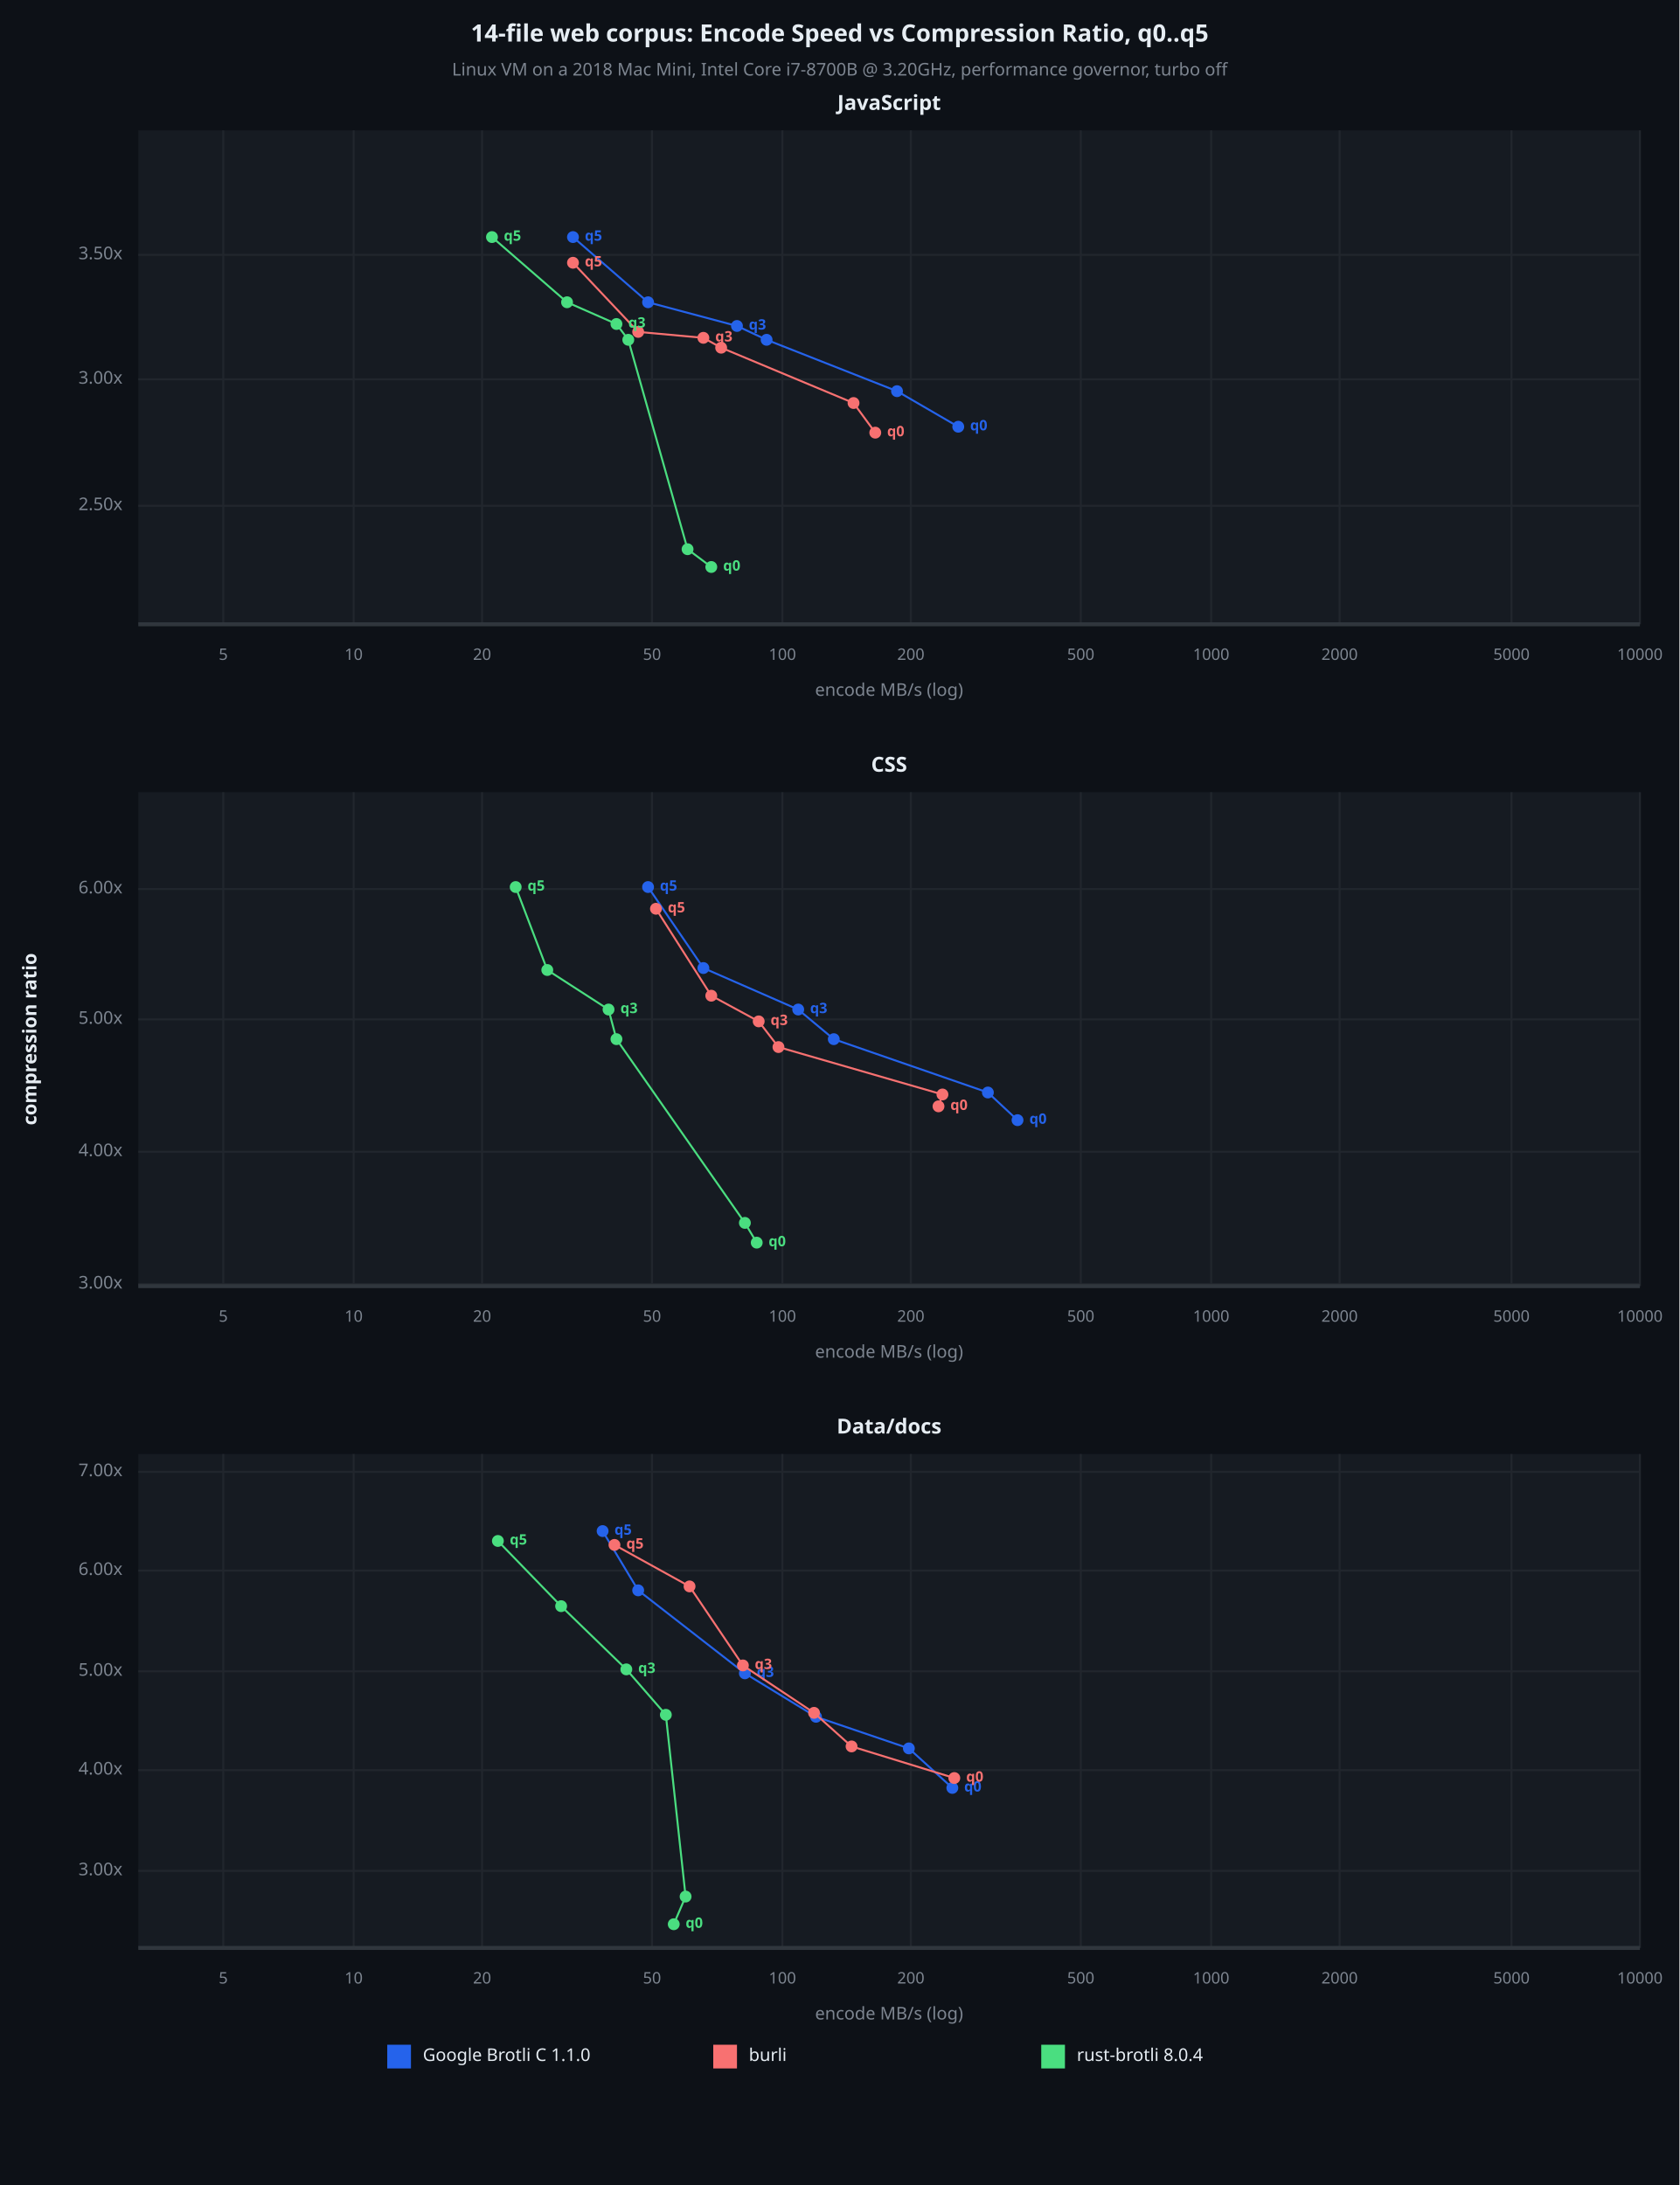
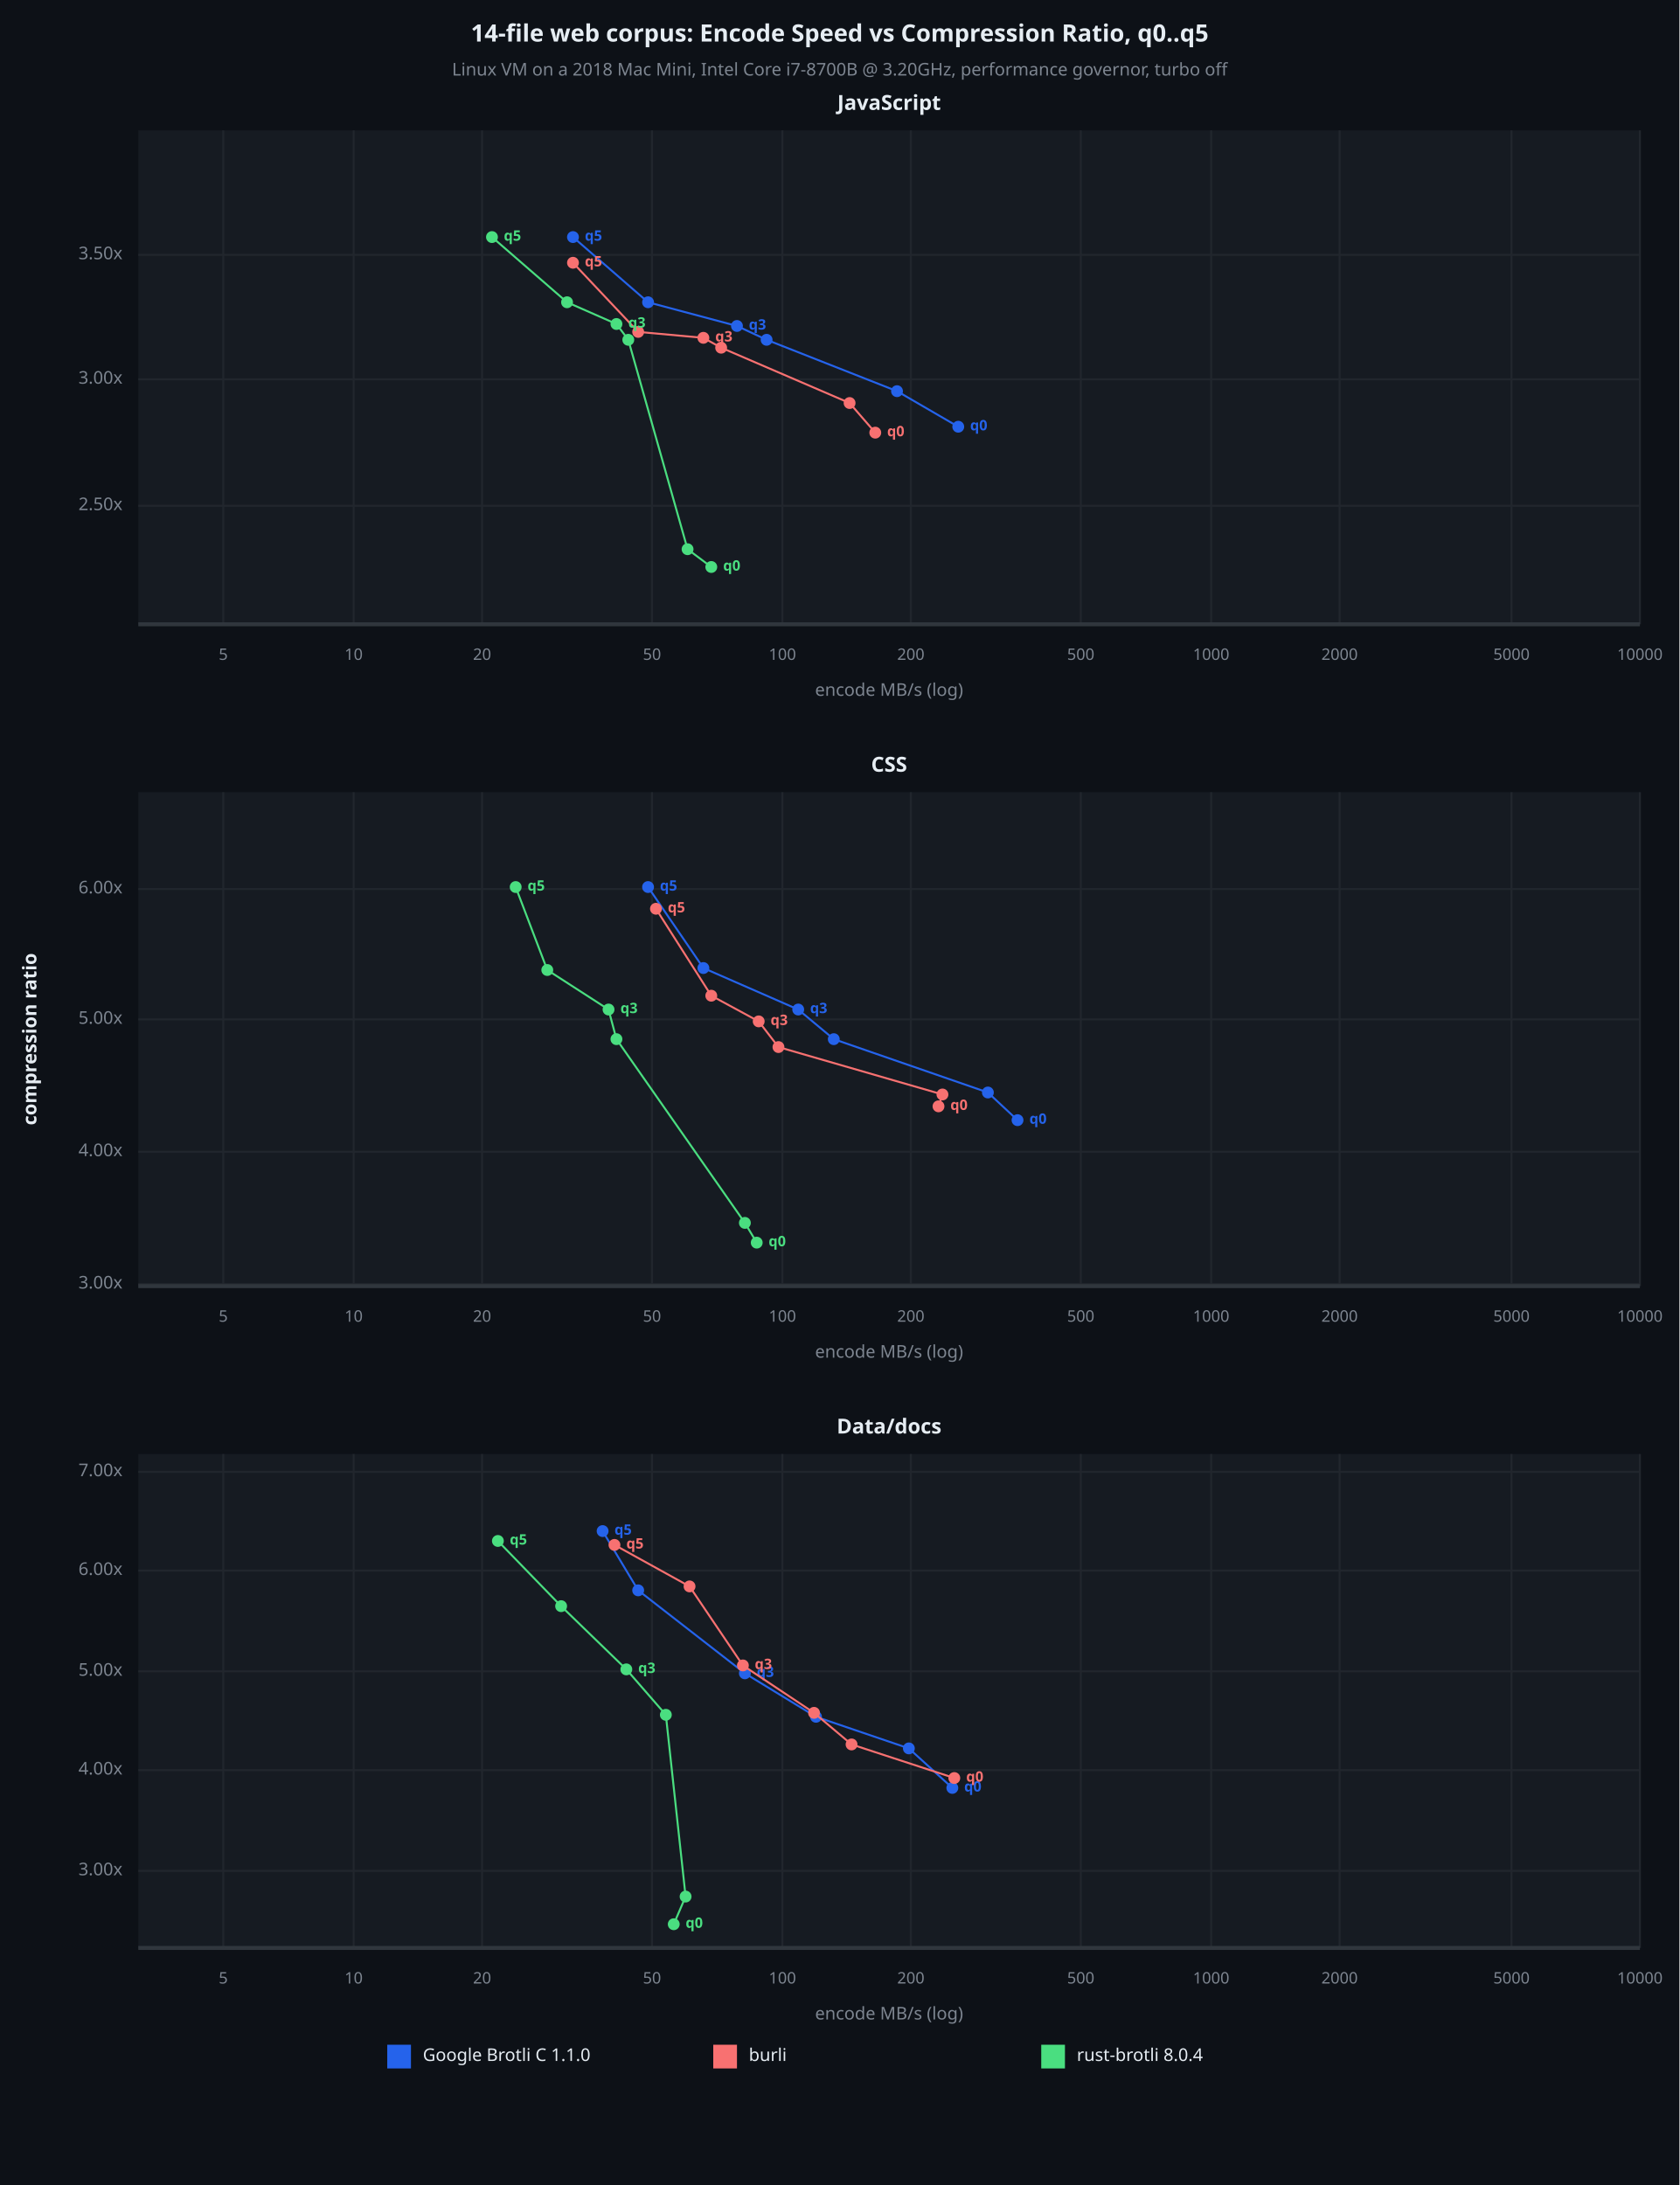
<svg xmlns="http://www.w3.org/2000/svg" viewBox="0 0 850 1106" font-family="system-ui, -apple-system, sans-serif">
  <rect x="0" y="0" width="850" height="1106" opacity="1" fill="#0D1117" stroke="none" />
  <text x="425" y="18" dy="0.5ex" text-anchor="middle" font-family="sans-serif" font-size="12.097" opacity="1" fill="#E6EDF3" font-weight="bold">
14-file web corpus: Encode Speed vs Compression Ratio, q0..q5
</text>
  <text x="425" y="36" dy="0.5ex" text-anchor="middle" font-family="sans-serif" font-size="8.871" opacity="1" fill="#7D8590">
Linux VM on a 2018 Mac Mini, Intel Core i7-8700B @ 3.20GHz, performance governor, turbo off
</text>
  <rect x="70" y="66" width="760" height="250" opacity="1" fill="#161B22" stroke="none" />
  <text x="450" y="53" dy="0.5ex" text-anchor="middle" font-family="sans-serif" font-size="10.484" opacity="1" fill="#E6EDF3" font-weight="bold">
JavaScript
</text>
  <polyline fill="none" opacity="1" stroke="#21262D" stroke-width="1" points="113,66 113,316 " />
  <text x="113" y="332" dy="0.5ex" text-anchor="middle" font-family="sans-serif" font-size="8.065" opacity="1" fill="#7D8590">
5
</text>
  <polyline fill="none" opacity="1" stroke="#21262D" stroke-width="1" points="179,66 179,316 " />
  <text x="179" y="332" dy="0.5ex" text-anchor="middle" font-family="sans-serif" font-size="8.065" opacity="1" fill="#7D8590">
10
</text>
  <polyline fill="none" opacity="1" stroke="#21262D" stroke-width="1" points="244,66 244,316 " />
  <text x="244" y="332" dy="0.5ex" text-anchor="middle" font-family="sans-serif" font-size="8.065" opacity="1" fill="#7D8590">
20
</text>
  <polyline fill="none" opacity="1" stroke="#21262D" stroke-width="1" points="330,66 330,316 " />
  <text x="330" y="332" dy="0.5ex" text-anchor="middle" font-family="sans-serif" font-size="8.065" opacity="1" fill="#7D8590">
50
</text>
  <polyline fill="none" opacity="1" stroke="#21262D" stroke-width="1" points="396,66 396,316 " />
  <text x="396" y="332" dy="0.5ex" text-anchor="middle" font-family="sans-serif" font-size="8.065" opacity="1" fill="#7D8590">
100
</text>
  <polyline fill="none" opacity="1" stroke="#21262D" stroke-width="1" points="461,66 461,316 " />
  <text x="461" y="332" dy="0.5ex" text-anchor="middle" font-family="sans-serif" font-size="8.065" opacity="1" fill="#7D8590">
200
</text>
  <polyline fill="none" opacity="1" stroke="#21262D" stroke-width="1" points="547,66 547,316 " />
  <text x="547" y="332" dy="0.5ex" text-anchor="middle" font-family="sans-serif" font-size="8.065" opacity="1" fill="#7D8590">
500
</text>
  <polyline fill="none" opacity="1" stroke="#21262D" stroke-width="1" points="613,66 613,316 " />
  <text x="613" y="332" dy="0.5ex" text-anchor="middle" font-family="sans-serif" font-size="8.065" opacity="1" fill="#7D8590">
1000
</text>
  <polyline fill="none" opacity="1" stroke="#21262D" stroke-width="1" points="678,66 678,316 " />
  <text x="678" y="332" dy="0.5ex" text-anchor="middle" font-family="sans-serif" font-size="8.065" opacity="1" fill="#7D8590">
2000
</text>
  <polyline fill="none" opacity="1" stroke="#21262D" stroke-width="1" points="765,66 765,316 " />
  <text x="765" y="332" dy="0.5ex" text-anchor="middle" font-family="sans-serif" font-size="8.065" opacity="1" fill="#7D8590">
5000
</text>
  <polyline fill="none" opacity="1" stroke="#21262D" stroke-width="1" points="830,66 830,316 " />
  <text x="830" y="332" dy="0.5ex" text-anchor="middle" font-family="sans-serif" font-size="8.065" opacity="1" fill="#7D8590">
10000
</text>
  <polyline fill="none" opacity="1" stroke="#21262D" stroke-width="1" points="70,256 830,256 " />
  <text x="62" y="256" dy="0.5ex" text-anchor="end" font-family="sans-serif" font-size="8.871" opacity="1" fill="#7D8590">
2.50x
</text>
  <polyline fill="none" opacity="1" stroke="#21262D" stroke-width="1" points="70,192 830,192 " />
  <text x="62" y="192" dy="0.5ex" text-anchor="end" font-family="sans-serif" font-size="8.871" opacity="1" fill="#7D8590">
3.00x
</text>
  <polyline fill="none" opacity="1" stroke="#21262D" stroke-width="1" points="70,129 830,129 " />
  <text x="62" y="129" dy="0.5ex" text-anchor="end" font-family="sans-serif" font-size="8.871" opacity="1" fill="#7D8590">
3.50x
</text>
  <polyline fill="none" opacity="1" stroke="#30363D" stroke-width="2" points="70,316 830,316 " />
  <polyline fill="none" opacity="1" stroke="#2563EB" stroke-width="1" points="485,216 454,198 388,172 373,165 328,153 290,120 " />
  <circle cx="485" cy="216" r="3" opacity="1" fill="#2563EB" stroke="none" stroke-width="1" />
  <text x="491" y="216" dy="0.5ex" text-anchor="start" font-family="sans-serif" font-size="7.258" opacity="1" fill="#2563EB" font-weight="bold">
q0
</text>
  <circle cx="454" cy="198" r="3" opacity="1" fill="#2563EB" stroke="none" stroke-width="1" />
  <circle cx="388" cy="172" r="3" opacity="1" fill="#2563EB" stroke="none" stroke-width="1" />
  <circle cx="373" cy="165" r="3" opacity="1" fill="#2563EB" stroke="none" stroke-width="1" />
  <text x="379" y="165" dy="0.5ex" text-anchor="start" font-family="sans-serif" font-size="7.258" opacity="1" fill="#2563EB" font-weight="bold">
q3
</text>
  <circle cx="328" cy="153" r="3" opacity="1" fill="#2563EB" stroke="none" stroke-width="1" />
  <circle cx="290" cy="120" r="3" opacity="1" fill="#2563EB" stroke="none" stroke-width="1" />
  <text x="296" y="120" dy="0.5ex" text-anchor="start" font-family="sans-serif" font-size="7.258" opacity="1" fill="#2563EB" font-weight="bold">
q5
</text>
-   <polyline fill="none" opacity="1" stroke="#F87171" stroke-width="1" points="443,219 432,204 365,176 356,171 323,168 290,133 " />
+   <polyline fill="none" opacity="1" stroke="#F87171" stroke-width="1" points="443,219 430,204 365,176 356,171 323,168 290,133 " />
  <circle cx="443" cy="219" r="3" opacity="1" fill="#F87171" stroke="none" stroke-width="1" />
  <text x="449" y="219" dy="0.5ex" text-anchor="start" font-family="sans-serif" font-size="7.258" opacity="1" fill="#F87171" font-weight="bold">
q0
</text>
-   <circle cx="432" cy="204" r="3" opacity="1" fill="#F87171" stroke="none" stroke-width="1" />
+   <circle cx="430" cy="204" r="3" opacity="1" fill="#F87171" stroke="none" stroke-width="1" />
  <circle cx="365" cy="176" r="3" opacity="1" fill="#F87171" stroke="none" stroke-width="1" />
  <circle cx="356" cy="171" r="3" opacity="1" fill="#F87171" stroke="none" stroke-width="1" />
  <text x="362" y="171" dy="0.5ex" text-anchor="start" font-family="sans-serif" font-size="7.258" opacity="1" fill="#F87171" font-weight="bold">
q3
</text>
  <circle cx="323" cy="168" r="3" opacity="1" fill="#F87171" stroke="none" stroke-width="1" />
  <circle cx="290" cy="133" r="3" opacity="1" fill="#F87171" stroke="none" stroke-width="1" />
  <text x="296" y="133" dy="0.5ex" text-anchor="start" font-family="sans-serif" font-size="7.258" opacity="1" fill="#F87171" font-weight="bold">
q5
</text>
  <polyline fill="none" opacity="1" stroke="#4ADE80" stroke-width="1" points="360,287 348,278 318,172 312,164 287,153 249,120 " />
  <circle cx="360" cy="287" r="3" opacity="1" fill="#4ADE80" stroke="none" stroke-width="1" />
  <text x="366" y="287" dy="0.5ex" text-anchor="start" font-family="sans-serif" font-size="7.258" opacity="1" fill="#4ADE80" font-weight="bold">
q0
</text>
  <circle cx="348" cy="278" r="3" opacity="1" fill="#4ADE80" stroke="none" stroke-width="1" />
  <circle cx="318" cy="172" r="3" opacity="1" fill="#4ADE80" stroke="none" stroke-width="1" />
  <circle cx="312" cy="164" r="3" opacity="1" fill="#4ADE80" stroke="none" stroke-width="1" />
  <text x="318" y="164" dy="0.5ex" text-anchor="start" font-family="sans-serif" font-size="7.258" opacity="1" fill="#4ADE80" font-weight="bold">
q3
</text>
  <circle cx="287" cy="153" r="3" opacity="1" fill="#4ADE80" stroke="none" stroke-width="1" />
  <circle cx="249" cy="120" r="3" opacity="1" fill="#4ADE80" stroke="none" stroke-width="1" />
  <text x="255" y="120" dy="0.5ex" text-anchor="start" font-family="sans-serif" font-size="7.258" opacity="1" fill="#4ADE80" font-weight="bold">
q5
</text>
  <text x="450" y="350" dy="0.5ex" text-anchor="middle" font-family="sans-serif" font-size="8.871" opacity="1" fill="#7D8590">
encode MB/s (log)
</text>
  <rect x="70" y="401" width="760" height="250" opacity="1" fill="#161B22" stroke="none" />
  <text x="450" y="388" dy="0.5ex" text-anchor="middle" font-family="sans-serif" font-size="10.484" opacity="1" fill="#E6EDF3" font-weight="bold">
CSS
</text>
  <polyline fill="none" opacity="1" stroke="#21262D" stroke-width="1" points="113,401 113,651 " />
  <text x="113" y="667" dy="0.5ex" text-anchor="middle" font-family="sans-serif" font-size="8.065" opacity="1" fill="#7D8590">
5
</text>
  <polyline fill="none" opacity="1" stroke="#21262D" stroke-width="1" points="179,401 179,651 " />
  <text x="179" y="667" dy="0.5ex" text-anchor="middle" font-family="sans-serif" font-size="8.065" opacity="1" fill="#7D8590">
10
</text>
  <polyline fill="none" opacity="1" stroke="#21262D" stroke-width="1" points="244,401 244,651 " />
  <text x="244" y="667" dy="0.5ex" text-anchor="middle" font-family="sans-serif" font-size="8.065" opacity="1" fill="#7D8590">
20
</text>
  <polyline fill="none" opacity="1" stroke="#21262D" stroke-width="1" points="330,401 330,651 " />
  <text x="330" y="667" dy="0.5ex" text-anchor="middle" font-family="sans-serif" font-size="8.065" opacity="1" fill="#7D8590">
50
</text>
  <polyline fill="none" opacity="1" stroke="#21262D" stroke-width="1" points="396,401 396,651 " />
  <text x="396" y="667" dy="0.5ex" text-anchor="middle" font-family="sans-serif" font-size="8.065" opacity="1" fill="#7D8590">
100
</text>
  <polyline fill="none" opacity="1" stroke="#21262D" stroke-width="1" points="461,401 461,651 " />
  <text x="461" y="667" dy="0.5ex" text-anchor="middle" font-family="sans-serif" font-size="8.065" opacity="1" fill="#7D8590">
200
</text>
  <polyline fill="none" opacity="1" stroke="#21262D" stroke-width="1" points="547,401 547,651 " />
  <text x="547" y="667" dy="0.5ex" text-anchor="middle" font-family="sans-serif" font-size="8.065" opacity="1" fill="#7D8590">
500
</text>
  <polyline fill="none" opacity="1" stroke="#21262D" stroke-width="1" points="613,401 613,651 " />
  <text x="613" y="667" dy="0.5ex" text-anchor="middle" font-family="sans-serif" font-size="8.065" opacity="1" fill="#7D8590">
1000
</text>
  <polyline fill="none" opacity="1" stroke="#21262D" stroke-width="1" points="678,401 678,651 " />
  <text x="678" y="667" dy="0.5ex" text-anchor="middle" font-family="sans-serif" font-size="8.065" opacity="1" fill="#7D8590">
2000
</text>
  <polyline fill="none" opacity="1" stroke="#21262D" stroke-width="1" points="765,401 765,651 " />
  <text x="765" y="667" dy="0.5ex" text-anchor="middle" font-family="sans-serif" font-size="8.065" opacity="1" fill="#7D8590">
5000
</text>
  <polyline fill="none" opacity="1" stroke="#21262D" stroke-width="1" points="830,401 830,651 " />
  <text x="830" y="667" dy="0.5ex" text-anchor="middle" font-family="sans-serif" font-size="8.065" opacity="1" fill="#7D8590">
10000
</text>
  <polyline fill="none" opacity="1" stroke="#21262D" stroke-width="1" points="70,650 830,650 " />
  <text x="62" y="650" dy="0.5ex" text-anchor="end" font-family="sans-serif" font-size="8.871" opacity="1" fill="#7D8590">
3.00x
</text>
  <polyline fill="none" opacity="1" stroke="#21262D" stroke-width="1" points="70,583 830,583 " />
  <text x="62" y="583" dy="0.5ex" text-anchor="end" font-family="sans-serif" font-size="8.871" opacity="1" fill="#7D8590">
4.00x
</text>
  <polyline fill="none" opacity="1" stroke="#21262D" stroke-width="1" points="70,516 830,516 " />
  <text x="62" y="516" dy="0.5ex" text-anchor="end" font-family="sans-serif" font-size="8.871" opacity="1" fill="#7D8590">
5.00x
</text>
  <polyline fill="none" opacity="1" stroke="#21262D" stroke-width="1" points="70,450 830,450 " />
  <text x="62" y="450" dy="0.5ex" text-anchor="end" font-family="sans-serif" font-size="8.871" opacity="1" fill="#7D8590">
6.00x
</text>
  <polyline fill="none" opacity="1" stroke="#30363D" stroke-width="2" points="70,651 830,651 " />
  <polyline fill="none" opacity="1" stroke="#2563EB" stroke-width="1" points="515,567 500,553 422,526 404,511 356,490 328,449 " />
  <circle cx="515" cy="567" r="3" opacity="1" fill="#2563EB" stroke="none" stroke-width="1" />
  <text x="521" y="567" dy="0.5ex" text-anchor="start" font-family="sans-serif" font-size="7.258" opacity="1" fill="#2563EB" font-weight="bold">
q0
</text>
  <circle cx="500" cy="553" r="3" opacity="1" fill="#2563EB" stroke="none" stroke-width="1" />
  <circle cx="422" cy="526" r="3" opacity="1" fill="#2563EB" stroke="none" stroke-width="1" />
  <circle cx="404" cy="511" r="3" opacity="1" fill="#2563EB" stroke="none" stroke-width="1" />
  <text x="410" y="511" dy="0.5ex" text-anchor="start" font-family="sans-serif" font-size="7.258" opacity="1" fill="#2563EB" font-weight="bold">
q3
</text>
  <circle cx="356" cy="490" r="3" opacity="1" fill="#2563EB" stroke="none" stroke-width="1" />
  <circle cx="328" cy="449" r="3" opacity="1" fill="#2563EB" stroke="none" stroke-width="1" />
  <text x="334" y="449" dy="0.5ex" text-anchor="start" font-family="sans-serif" font-size="7.258" opacity="1" fill="#2563EB" font-weight="bold">
q5
</text>
  <polyline fill="none" opacity="1" stroke="#F87171" stroke-width="1" points="475,560 477,554 394,530 384,517 360,504 332,460 " />
  <circle cx="475" cy="560" r="3" opacity="1" fill="#F87171" stroke="none" stroke-width="1" />
  <text x="481" y="560" dy="0.5ex" text-anchor="start" font-family="sans-serif" font-size="7.258" opacity="1" fill="#F87171" font-weight="bold">
q0
</text>
  <circle cx="477" cy="554" r="3" opacity="1" fill="#F87171" stroke="none" stroke-width="1" />
  <circle cx="394" cy="530" r="3" opacity="1" fill="#F87171" stroke="none" stroke-width="1" />
  <circle cx="384" cy="517" r="3" opacity="1" fill="#F87171" stroke="none" stroke-width="1" />
  <text x="390" y="517" dy="0.5ex" text-anchor="start" font-family="sans-serif" font-size="7.258" opacity="1" fill="#F87171" font-weight="bold">
q3
</text>
  <circle cx="360" cy="504" r="3" opacity="1" fill="#F87171" stroke="none" stroke-width="1" />
  <circle cx="332" cy="460" r="3" opacity="1" fill="#F87171" stroke="none" stroke-width="1" />
  <text x="338" y="460" dy="0.5ex" text-anchor="start" font-family="sans-serif" font-size="7.258" opacity="1" fill="#F87171" font-weight="bold">
q5
</text>
  <polyline fill="none" opacity="1" stroke="#4ADE80" stroke-width="1" points="383,629 377,619 312,526 308,511 277,491 261,449 " />
  <circle cx="383" cy="629" r="3" opacity="1" fill="#4ADE80" stroke="none" stroke-width="1" />
  <text x="389" y="629" dy="0.5ex" text-anchor="start" font-family="sans-serif" font-size="7.258" opacity="1" fill="#4ADE80" font-weight="bold">
q0
</text>
  <circle cx="377" cy="619" r="3" opacity="1" fill="#4ADE80" stroke="none" stroke-width="1" />
  <circle cx="312" cy="526" r="3" opacity="1" fill="#4ADE80" stroke="none" stroke-width="1" />
  <circle cx="308" cy="511" r="3" opacity="1" fill="#4ADE80" stroke="none" stroke-width="1" />
  <text x="314" y="511" dy="0.5ex" text-anchor="start" font-family="sans-serif" font-size="7.258" opacity="1" fill="#4ADE80" font-weight="bold">
q3
</text>
  <circle cx="277" cy="491" r="3" opacity="1" fill="#4ADE80" stroke="none" stroke-width="1" />
  <circle cx="261" cy="449" r="3" opacity="1" fill="#4ADE80" stroke="none" stroke-width="1" />
  <text x="267" y="449" dy="0.5ex" text-anchor="start" font-family="sans-serif" font-size="7.258" opacity="1" fill="#4ADE80" font-weight="bold">
q5
</text>
  <text x="450" y="685" dy="0.5ex" text-anchor="middle" font-family="sans-serif" font-size="8.871" opacity="1" fill="#7D8590">
encode MB/s (log)
</text>
  <rect x="70" y="736" width="760" height="250" opacity="1" fill="#161B22" stroke="none" />
  <text x="450" y="723" dy="0.5ex" text-anchor="middle" font-family="sans-serif" font-size="10.484" opacity="1" fill="#E6EDF3" font-weight="bold">
Data/docs
</text>
  <polyline fill="none" opacity="1" stroke="#21262D" stroke-width="1" points="113,736 113,986 " />
  <text x="113" y="1002" dy="0.5ex" text-anchor="middle" font-family="sans-serif" font-size="8.065" opacity="1" fill="#7D8590">
5
</text>
  <polyline fill="none" opacity="1" stroke="#21262D" stroke-width="1" points="179,736 179,986 " />
  <text x="179" y="1002" dy="0.5ex" text-anchor="middle" font-family="sans-serif" font-size="8.065" opacity="1" fill="#7D8590">
10
</text>
  <polyline fill="none" opacity="1" stroke="#21262D" stroke-width="1" points="244,736 244,986 " />
  <text x="244" y="1002" dy="0.5ex" text-anchor="middle" font-family="sans-serif" font-size="8.065" opacity="1" fill="#7D8590">
20
</text>
  <polyline fill="none" opacity="1" stroke="#21262D" stroke-width="1" points="330,736 330,986 " />
  <text x="330" y="1002" dy="0.5ex" text-anchor="middle" font-family="sans-serif" font-size="8.065" opacity="1" fill="#7D8590">
50
</text>
  <polyline fill="none" opacity="1" stroke="#21262D" stroke-width="1" points="396,736 396,986 " />
  <text x="396" y="1002" dy="0.5ex" text-anchor="middle" font-family="sans-serif" font-size="8.065" opacity="1" fill="#7D8590">
100
</text>
  <polyline fill="none" opacity="1" stroke="#21262D" stroke-width="1" points="461,736 461,986 " />
  <text x="461" y="1002" dy="0.5ex" text-anchor="middle" font-family="sans-serif" font-size="8.065" opacity="1" fill="#7D8590">
200
</text>
  <polyline fill="none" opacity="1" stroke="#21262D" stroke-width="1" points="547,736 547,986 " />
  <text x="547" y="1002" dy="0.5ex" text-anchor="middle" font-family="sans-serif" font-size="8.065" opacity="1" fill="#7D8590">
500
</text>
  <polyline fill="none" opacity="1" stroke="#21262D" stroke-width="1" points="613,736 613,986 " />
  <text x="613" y="1002" dy="0.5ex" text-anchor="middle" font-family="sans-serif" font-size="8.065" opacity="1" fill="#7D8590">
1000
</text>
  <polyline fill="none" opacity="1" stroke="#21262D" stroke-width="1" points="678,736 678,986 " />
  <text x="678" y="1002" dy="0.5ex" text-anchor="middle" font-family="sans-serif" font-size="8.065" opacity="1" fill="#7D8590">
2000
</text>
  <polyline fill="none" opacity="1" stroke="#21262D" stroke-width="1" points="765,736 765,986 " />
  <text x="765" y="1002" dy="0.5ex" text-anchor="middle" font-family="sans-serif" font-size="8.065" opacity="1" fill="#7D8590">
5000
</text>
  <polyline fill="none" opacity="1" stroke="#21262D" stroke-width="1" points="830,736 830,986 " />
  <text x="830" y="1002" dy="0.5ex" text-anchor="middle" font-family="sans-serif" font-size="8.065" opacity="1" fill="#7D8590">
10000
</text>
  <polyline fill="none" opacity="1" stroke="#21262D" stroke-width="1" points="70,947 830,947 " />
  <text x="62" y="947" dy="0.5ex" text-anchor="end" font-family="sans-serif" font-size="8.871" opacity="1" fill="#7D8590">
3.00x
</text>
  <polyline fill="none" opacity="1" stroke="#21262D" stroke-width="1" points="70,896 830,896 " />
  <text x="62" y="896" dy="0.5ex" text-anchor="end" font-family="sans-serif" font-size="8.871" opacity="1" fill="#7D8590">
4.00x
</text>
  <polyline fill="none" opacity="1" stroke="#21262D" stroke-width="1" points="70,846 830,846 " />
  <text x="62" y="846" dy="0.5ex" text-anchor="end" font-family="sans-serif" font-size="8.871" opacity="1" fill="#7D8590">
5.00x
</text>
  <polyline fill="none" opacity="1" stroke="#21262D" stroke-width="1" points="70,795 830,795 " />
  <text x="62" y="795" dy="0.5ex" text-anchor="end" font-family="sans-serif" font-size="8.871" opacity="1" fill="#7D8590">
6.00x
</text>
  <polyline fill="none" opacity="1" stroke="#21262D" stroke-width="1" points="70,745 830,745 " />
  <text x="62" y="745" dy="0.5ex" text-anchor="end" font-family="sans-serif" font-size="8.871" opacity="1" fill="#7D8590">
7.00x
</text>
  <polyline fill="none" opacity="1" stroke="#30363D" stroke-width="2" points="70,986 830,986 " />
  <polyline fill="none" opacity="1" stroke="#2563EB" stroke-width="1" points="482,905 460,885 413,869 377,847 323,805 305,775 " />
  <circle cx="482" cy="905" r="3" opacity="1" fill="#2563EB" stroke="none" stroke-width="1" />
  <text x="488" y="905" dy="0.5ex" text-anchor="start" font-family="sans-serif" font-size="7.258" opacity="1" fill="#2563EB" font-weight="bold">
q0
</text>
  <circle cx="460" cy="885" r="3" opacity="1" fill="#2563EB" stroke="none" stroke-width="1" />
  <circle cx="413" cy="869" r="3" opacity="1" fill="#2563EB" stroke="none" stroke-width="1" />
  <circle cx="377" cy="847" r="3" opacity="1" fill="#2563EB" stroke="none" stroke-width="1" />
  <text x="383" y="847" dy="0.5ex" text-anchor="start" font-family="sans-serif" font-size="7.258" opacity="1" fill="#2563EB" font-weight="bold">
q3
</text>
  <circle cx="323" cy="805" r="3" opacity="1" fill="#2563EB" stroke="none" stroke-width="1" />
  <circle cx="305" cy="775" r="3" opacity="1" fill="#2563EB" stroke="none" stroke-width="1" />
  <text x="311" y="775" dy="0.5ex" text-anchor="start" font-family="sans-serif" font-size="7.258" opacity="1" fill="#2563EB" font-weight="bold">
q5
</text>
-   <polyline fill="none" opacity="1" stroke="#F87171" stroke-width="1" points="483,900 431,884 412,867 376,843 349,803 311,782 " />
+   <polyline fill="none" opacity="1" stroke="#F87171" stroke-width="1" points="483,900 431,883 412,867 376,843 349,803 311,782 " />
  <circle cx="483" cy="900" r="3" opacity="1" fill="#F87171" stroke="none" stroke-width="1" />
  <text x="489" y="900" dy="0.5ex" text-anchor="start" font-family="sans-serif" font-size="7.258" opacity="1" fill="#F87171" font-weight="bold">
q0
</text>
-   <circle cx="431" cy="884" r="3" opacity="1" fill="#F87171" stroke="none" stroke-width="1" />
+   <circle cx="431" cy="883" r="3" opacity="1" fill="#F87171" stroke="none" stroke-width="1" />
  <circle cx="412" cy="867" r="3" opacity="1" fill="#F87171" stroke="none" stroke-width="1" />
  <circle cx="376" cy="843" r="3" opacity="1" fill="#F87171" stroke="none" stroke-width="1" />
  <text x="382" y="843" dy="0.5ex" text-anchor="start" font-family="sans-serif" font-size="7.258" opacity="1" fill="#F87171" font-weight="bold">
q3
</text>
  <circle cx="349" cy="803" r="3" opacity="1" fill="#F87171" stroke="none" stroke-width="1" />
  <circle cx="311" cy="782" r="3" opacity="1" fill="#F87171" stroke="none" stroke-width="1" />
  <text x="317" y="782" dy="0.5ex" text-anchor="start" font-family="sans-serif" font-size="7.258" opacity="1" fill="#F87171" font-weight="bold">
q5
</text>
  <polyline fill="none" opacity="1" stroke="#4ADE80" stroke-width="1" points="341,974 347,960 337,868 317,845 284,813 252,780 " />
  <circle cx="341" cy="974" r="3" opacity="1" fill="#4ADE80" stroke="none" stroke-width="1" />
  <text x="347" y="974" dy="0.5ex" text-anchor="start" font-family="sans-serif" font-size="7.258" opacity="1" fill="#4ADE80" font-weight="bold">
q0
</text>
  <circle cx="347" cy="960" r="3" opacity="1" fill="#4ADE80" stroke="none" stroke-width="1" />
  <circle cx="337" cy="868" r="3" opacity="1" fill="#4ADE80" stroke="none" stroke-width="1" />
  <circle cx="317" cy="845" r="3" opacity="1" fill="#4ADE80" stroke="none" stroke-width="1" />
  <text x="323" y="845" dy="0.5ex" text-anchor="start" font-family="sans-serif" font-size="7.258" opacity="1" fill="#4ADE80" font-weight="bold">
q3
</text>
  <circle cx="284" cy="813" r="3" opacity="1" fill="#4ADE80" stroke="none" stroke-width="1" />
  <circle cx="252" cy="780" r="3" opacity="1" fill="#4ADE80" stroke="none" stroke-width="1" />
  <text x="258" y="780" dy="0.5ex" text-anchor="start" font-family="sans-serif" font-size="7.258" opacity="1" fill="#4ADE80" font-weight="bold">
q5
</text>
  <text x="450" y="1020" dy="0.5ex" text-anchor="middle" font-family="sans-serif" font-size="8.871" opacity="1" fill="#7D8590">
encode MB/s (log)
</text>
  <text x="16" y="526" dy="0.5ex" text-anchor="middle" font-family="sans-serif" font-size="9.677" opacity="1" fill="#E6EDF3" font-weight="bold" transform="rotate(270, 16, 526)">
compression ratio
</text>
  <rect x="196" y="1035" width="12" height="12" opacity="1" fill="#2563EB" stroke="none" />
  <text x="214" y="1041" dy="0.5ex" text-anchor="start" font-family="sans-serif" font-size="8.871" opacity="1" fill="#E6EDF3">
Google Brotli C 1.1.0
</text>
  <rect x="361" y="1035" width="12" height="12" opacity="1" fill="#F87171" stroke="none" />
  <text x="379" y="1041" dy="0.5ex" text-anchor="start" font-family="sans-serif" font-size="8.871" opacity="1" fill="#E6EDF3">
burli
</text>
  <rect x="527" y="1035" width="12" height="12" opacity="1" fill="#4ADE80" stroke="none" />
  <text x="545" y="1041" dy="0.5ex" text-anchor="start" font-family="sans-serif" font-size="8.871" opacity="1" fill="#E6EDF3">
rust-brotli 8.0.4
</text>
</svg>
